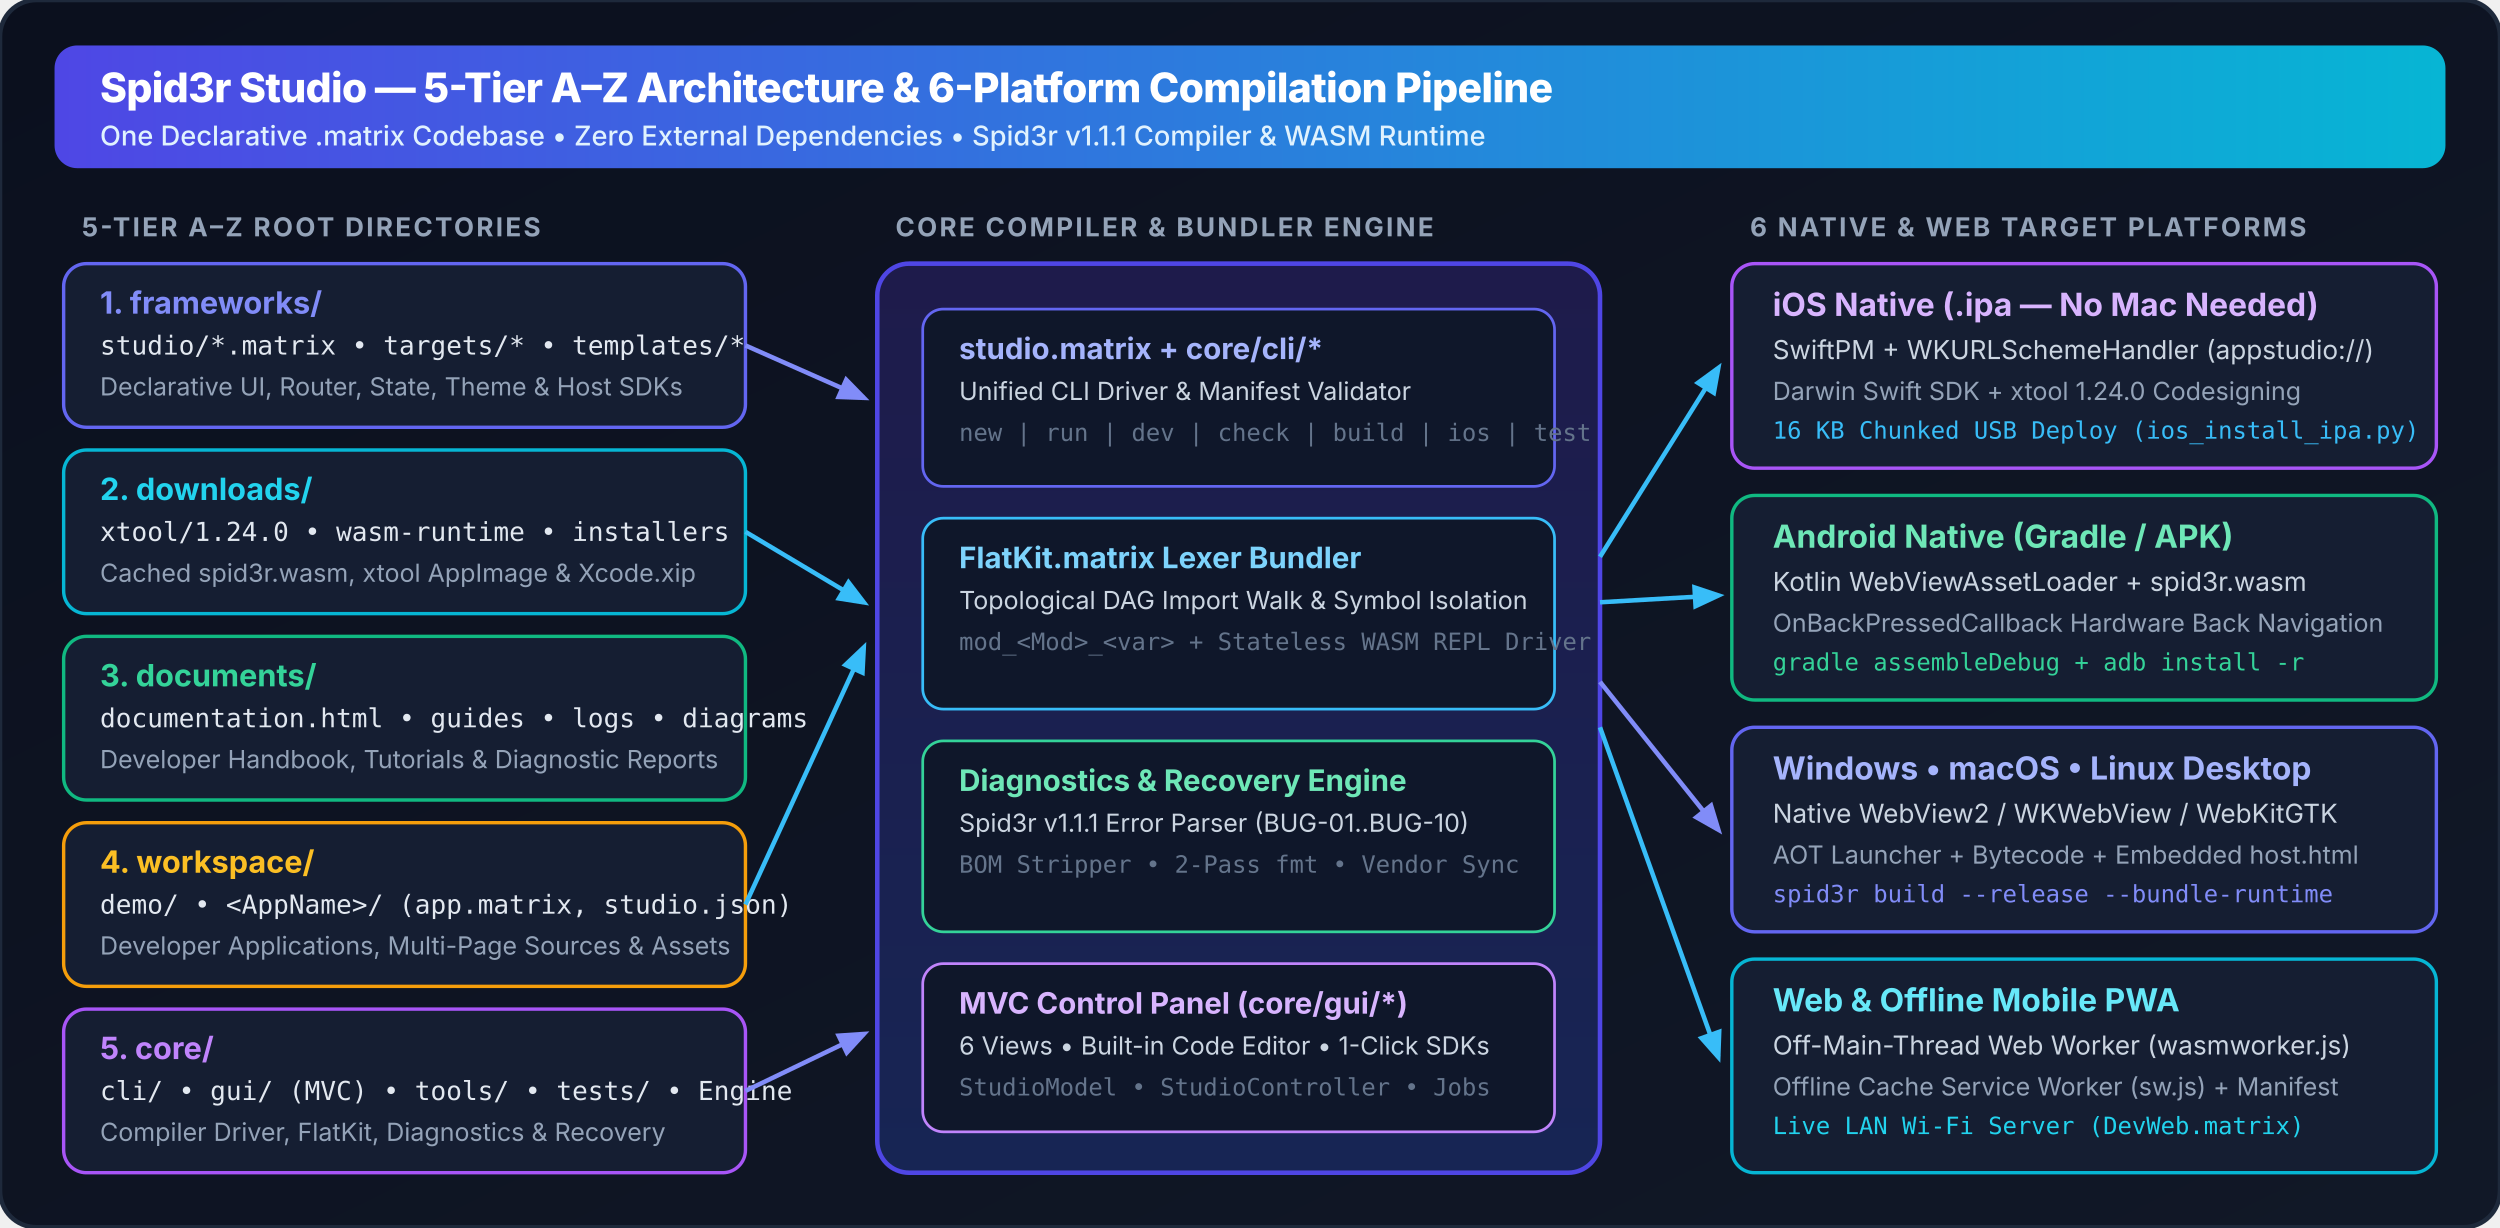
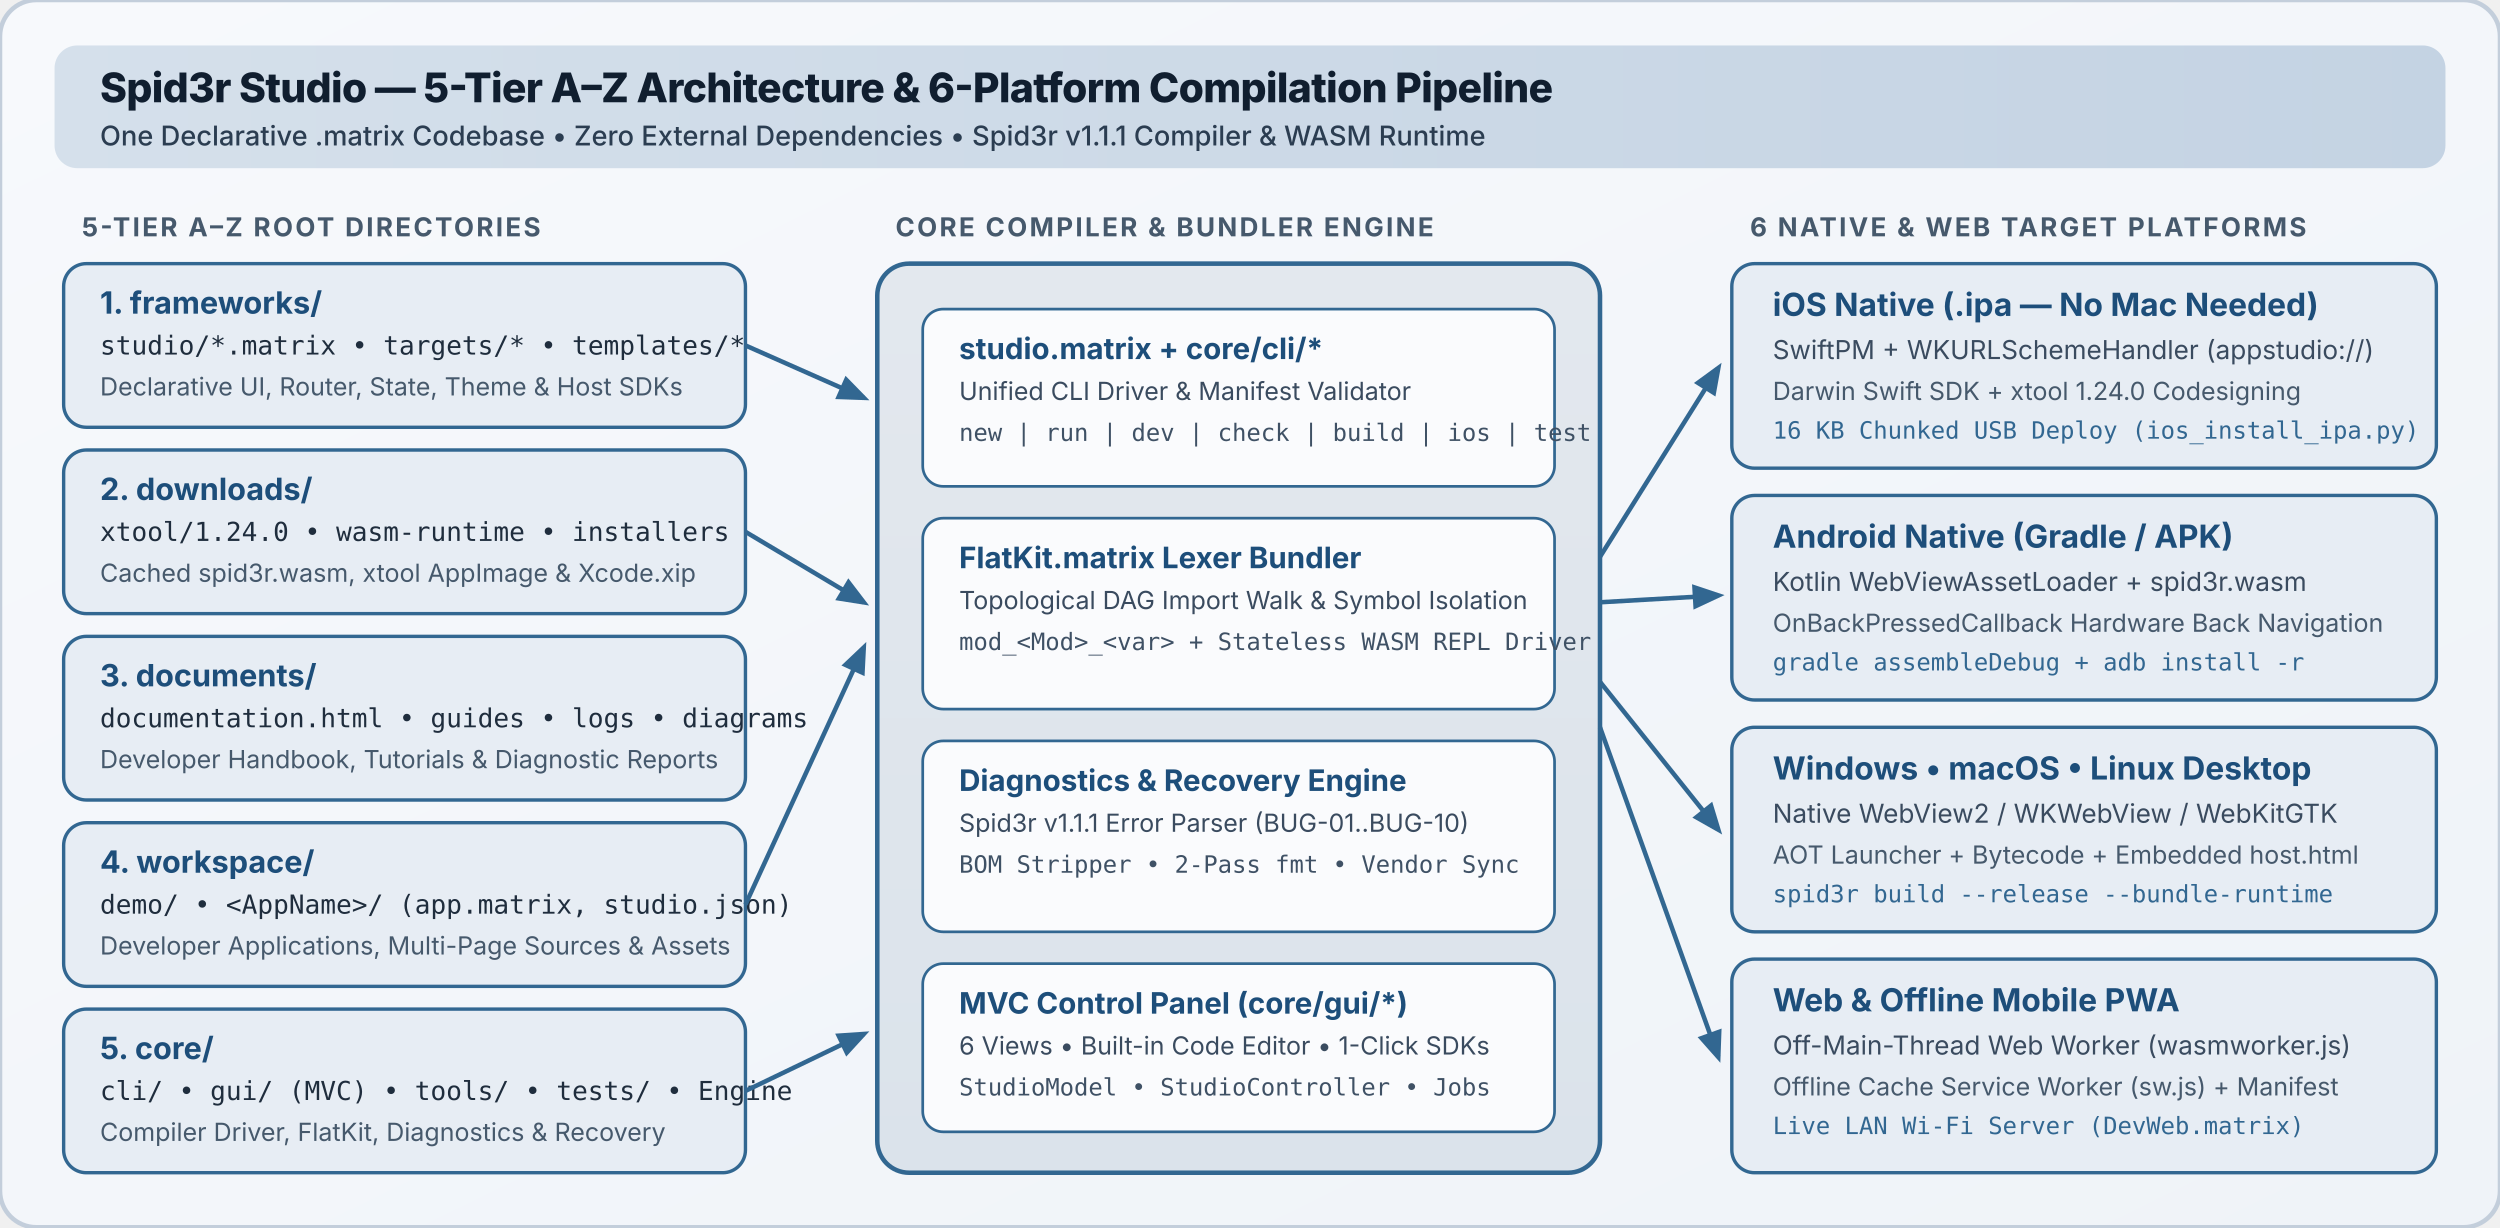
<svg xmlns="http://www.w3.org/2000/svg" viewBox="0 0 1100 540" width="100%" height="100%" font-family="-apple-system, BlinkMacSystemFont, 'Segoe UI', Inter, Roboto, sans-serif">
  <defs>
    <linearGradient id="bgGrad" x1="0" y1="0" x2="1" y2="1">
-       <stop offset="0%" stop-color="#0b101e" />
-       <stop offset="100%" stop-color="#111827" />
+       <stop offset="0%" stop-color="#f7f9fc" />
+       <stop offset="100%" stop-color="#eff3f8" />
    </linearGradient>
    <linearGradient id="headGrad" x1="0" y1="0" x2="1" y2="0">
-       <stop offset="0%" stop-color="#4f46e5" />
-       <stop offset="100%" stop-color="#06b6d4" />
+       <stop offset="0%" stop-color="#d5e0eb" />
+       <stop offset="100%" stop-color="#c4d3e3" />
    </linearGradient>
    <linearGradient id="coreGrad" x1="0" y1="0" x2="0" y2="1">
-       <stop offset="0%" stop-color="#1e1b4b" />
-       <stop offset="100%" stop-color="#172554" />
+       <stop offset="0%" stop-color="#e3e8ee" />
+       <stop offset="100%" stop-color="#dbe3eb" />
    </linearGradient>
    <marker id="arrow" viewBox="0 0 10 10" refX="8" refY="5" markerWidth="7" markerHeight="7" orient="auto-start-reverse">
-       <path d="M 0 1 L 10 5 L 0 9 z" fill="#38bdf8" />
+       <path d="M 0 1 L 10 5 L 0 9 z" fill="#326791" />
    </marker>
    <marker id="arrowIndigo" viewBox="0 0 10 10" refX="8" refY="5" markerWidth="7" markerHeight="7" orient="auto-start-reverse">
-       <path d="M 0 1 L 10 5 L 0 9 z" fill="#818cf8" />
+       <path d="M 0 1 L 10 5 L 0 9 z" fill="#326791" />
    </marker>
  </defs>
-   <rect width="1100" height="540" rx="16" fill="url(#bgGrad)" stroke="#1e293b" stroke-width="2" />
+   <rect width="1100" height="540" rx="16" fill="url(#bgGrad)" stroke="#c3cedb" stroke-width="2" />
  <rect x="24" y="20" width="1052" height="54" rx="10" fill="url(#headGrad)" />
-   <text x="44" y="45" fill="#ffffff" font-size="18" font-weight="800" letter-spacing="-0.3">Spid3r Studio — 5-Tier A–Z Architecture &amp; 6-Platform Compilation Pipeline</text>
-   <text x="44" y="64" fill="#e0f2fe" font-size="12" font-weight="500">One Declarative .matrix Codebase  •  Zero External Dependencies  •  Spid3r v1.1.1 Compiler &amp; WASM Runtime</text>
-   <text x="36" y="104" fill="#94a3b8" font-size="11.5" font-weight="700" letter-spacing="1">5-TIER A–Z ROOT DIRECTORIES</text>
-   <rect x="28" y="116" width="300" height="72" rx="10" fill="#151e32" stroke="#6366f1" stroke-width="1.5" />
-   <text x="44" y="138" fill="#818cf8" font-size="13.5" font-weight="700">1. frameworks/</text>
-   <text x="44" y="156" fill="#e2e8f0" font-size="11.5" font-family="ui-monospace, Consolas, monospace">studio/*.matrix • targets/* • templates/*</text>
-   <text x="44" y="174" fill="#94a3b8" font-size="11">Declarative UI, Router, State, Theme &amp; Host SDKs</text>
-   <rect x="28" y="198" width="300" height="72" rx="10" fill="#151e32" stroke="#06b6d4" stroke-width="1.5" />
-   <text x="44" y="220" fill="#22d3ee" font-size="13.5" font-weight="700">2. downloads/</text>
-   <text x="44" y="238" fill="#e2e8f0" font-size="11.5" font-family="ui-monospace, Consolas, monospace">xtool/1.24.0 • wasm-runtime • installers</text>
-   <text x="44" y="256" fill="#94a3b8" font-size="11">Cached spid3r.wasm, xtool AppImage &amp; Xcode.xip</text>
-   <rect x="28" y="280" width="300" height="72" rx="10" fill="#151e32" stroke="#10b981" stroke-width="1.5" />
-   <text x="44" y="302" fill="#34d399" font-size="13.5" font-weight="700">3. documents/</text>
-   <text x="44" y="320" fill="#e2e8f0" font-size="11.5" font-family="ui-monospace, Consolas, monospace">documentation.html • guides • logs • diagrams</text>
-   <text x="44" y="338" fill="#94a3b8" font-size="11">Developer Handbook, Tutorials &amp; Diagnostic Reports</text>
-   <rect x="28" y="362" width="300" height="72" rx="10" fill="#151e32" stroke="#f59e0b" stroke-width="1.5" />
-   <text x="44" y="384" fill="#fbbf24" font-size="13.5" font-weight="700">4. workspace/</text>
-   <text x="44" y="402" fill="#e2e8f0" font-size="11.5" font-family="ui-monospace, Consolas, monospace">demo/ • &lt;AppName&gt;/ (app.matrix, studio.json)</text>
-   <text x="44" y="420" fill="#94a3b8" font-size="11">Developer Applications, Multi-Page Sources &amp; Assets</text>
-   <rect x="28" y="444" width="300" height="72" rx="10" fill="#151e32" stroke="#a855f7" stroke-width="1.5" />
-   <text x="44" y="466" fill="#c084fc" font-size="13.5" font-weight="700">5. core/</text>
-   <text x="44" y="484" fill="#e2e8f0" font-size="11.5" font-family="ui-monospace, Consolas, monospace">cli/ • gui/ (MVC) • tools/ • tests/ • Engine</text>
-   <text x="44" y="502" fill="#94a3b8" font-size="11">Compiler Driver, FlatKit, Diagnostics &amp; Recovery</text>
-   <text x="394" y="104" fill="#94a3b8" font-size="11.5" font-weight="700" letter-spacing="1">CORE COMPILER &amp; BUNDLER ENGINE</text>
-   <rect x="386" y="116" width="318" height="400" rx="14" fill="url(#coreGrad)" stroke="#4f46e5" stroke-width="2" />
-   <rect x="406" y="136" width="278" height="78" rx="9" fill="#0f172a" stroke="#6366f1" stroke-width="1.2" />
-   <text x="422" y="158" fill="#a5b4fc" font-size="13" font-weight="700">studio.matrix + core/cli/*</text>
-   <text x="422" y="176" fill="#cbd5e1" font-size="11">Unified CLI Driver &amp; Manifest Validator</text>
-   <text x="422" y="194" fill="#64748b" font-size="10.5" font-family="ui-monospace, Consolas, monospace">new | run | dev | check | build | ios | test</text>
-   <rect x="406" y="228" width="278" height="84" rx="9" fill="#0f172a" stroke="#38bdf8" stroke-width="1.2" />
-   <text x="422" y="250" fill="#7dd3fc" font-size="13" font-weight="700">FlatKit.matrix Lexer Bundler</text>
-   <text x="422" y="268" fill="#cbd5e1" font-size="11">Topological DAG Import Walk &amp; Symbol Isolation</text>
-   <text x="422" y="286" fill="#64748b" font-size="10.5" font-family="ui-monospace, Consolas, monospace">mod_&lt;Mod&gt;_&lt;var&gt; + Stateless WASM REPL Driver</text>
-   <rect x="406" y="326" width="278" height="84" rx="9" fill="#0f172a" stroke="#34d399" stroke-width="1.2" />
-   <text x="422" y="348" fill="#6ee7b7" font-size="13" font-weight="700">Diagnostics &amp; Recovery Engine</text>
-   <text x="422" y="366" fill="#cbd5e1" font-size="11">Spid3r v1.1.1 Error Parser (BUG-01..BUG-10)</text>
-   <text x="422" y="384" fill="#64748b" font-size="10.5" font-family="ui-monospace, Consolas, monospace">BOM Stripper • 2-Pass fmt • Vendor Sync</text>
-   <rect x="406" y="424" width="278" height="74" rx="9" fill="#0f172a" stroke="#c084fc" stroke-width="1.2" />
-   <text x="422" y="446" fill="#d8b4fe" font-size="13" font-weight="700">MVC Control Panel (core/gui/*)</text>
-   <text x="422" y="464" fill="#cbd5e1" font-size="11">6 Views • Built-in Code Editor • 1-Click SDKs</text>
-   <text x="422" y="482" fill="#64748b" font-size="10.5" font-family="ui-monospace, Consolas, monospace">StudioModel • StudioController • Jobs</text>
-   <line x1="328" y1="152" x2="380" y2="175" stroke="#818cf8" stroke-width="2" marker-end="url(#arrowIndigo)" />
-   <line x1="328" y1="234" x2="380" y2="265" stroke="#38bdf8" stroke-width="2" marker-end="url(#arrow)" />
-   <line x1="328" y1="398" x2="380" y2="285" stroke="#38bdf8" stroke-width="2" marker-end="url(#arrow)" />
-   <line x1="328" y1="480" x2="380" y2="455" stroke="#818cf8" stroke-width="2" marker-end="url(#arrowIndigo)" />
-   <text x="770" y="104" fill="#94a3b8" font-size="11.5" font-weight="700" letter-spacing="1">6 NATIVE &amp; WEB TARGET PLATFORMS</text>
-   <rect x="762" y="116" width="310" height="90" rx="10" fill="#151e32" stroke="#a855f7" stroke-width="1.5" />
-   <text x="780" y="139" fill="#d8b4fe" font-size="14" font-weight="700">iOS Native (.ipa — No Mac Needed)</text>
-   <text x="780" y="158" fill="#cbd5e1" font-size="11.5">SwiftPM + WKURLSchemeHandler (appstudio://)</text>
-   <text x="780" y="176" fill="#94a3b8" font-size="11">Darwin Swift SDK + xtool 1.24.0 Codesigning</text>
-   <text x="780" y="193" fill="#38bdf8" font-size="10.5" font-family="ui-monospace, Consolas, monospace">16 KB Chunked USB Deploy (ios_install_ipa.py)</text>
-   <rect x="762" y="218" width="310" height="90" rx="10" fill="#151e32" stroke="#10b981" stroke-width="1.5" />
-   <text x="780" y="241" fill="#6ee7b7" font-size="14" font-weight="700">Android Native (Gradle / APK)</text>
-   <text x="780" y="260" fill="#cbd5e1" font-size="11.5">Kotlin WebViewAssetLoader + spid3r.wasm</text>
-   <text x="780" y="278" fill="#94a3b8" font-size="11">OnBackPressedCallback Hardware Back Navigation</text>
-   <text x="780" y="295" fill="#34d399" font-size="10.5" font-family="ui-monospace, Consolas, monospace">gradle assembleDebug + adb install -r</text>
-   <rect x="762" y="320" width="310" height="90" rx="10" fill="#151e32" stroke="#6366f1" stroke-width="1.5" />
-   <text x="780" y="343" fill="#a5b4fc" font-size="14" font-weight="700">Windows • macOS • Linux Desktop</text>
-   <text x="780" y="362" fill="#cbd5e1" font-size="11.5">Native WebView2 / WKWebView / WebKitGTK</text>
-   <text x="780" y="380" fill="#94a3b8" font-size="11">AOT Launcher + Bytecode + Embedded host.html</text>
-   <text x="780" y="397" fill="#818cf8" font-size="10.5" font-family="ui-monospace, Consolas, monospace">spid3r build --release --bundle-runtime</text>
-   <rect x="762" y="422" width="310" height="94" rx="10" fill="#151e32" stroke="#06b6d4" stroke-width="1.5" />
-   <text x="780" y="445" fill="#67e8f9" font-size="14" font-weight="700">Web &amp; Offline Mobile PWA</text>
-   <text x="780" y="464" fill="#cbd5e1" font-size="11.5">Off-Main-Thread Web Worker (wasmworker.js)</text>
-   <text x="780" y="482" fill="#94a3b8" font-size="11">Offline Cache Service Worker (sw.js) + Manifest</text>
-   <text x="780" y="499" fill="#22d3ee" font-size="10.5" font-family="ui-monospace, Consolas, monospace">Live LAN Wi-Fi Server (DevWeb.matrix)</text>
-   <line x1="704" y1="245" x2="756" y2="162" stroke="#38bdf8" stroke-width="2" marker-end="url(#arrow)" />
-   <line x1="704" y1="265" x2="756" y2="262" stroke="#38bdf8" stroke-width="2" marker-end="url(#arrow)" />
-   <line x1="704" y1="300" x2="756" y2="365" stroke="#818cf8" stroke-width="2" marker-end="url(#arrowIndigo)" />
-   <line x1="704" y1="320" x2="756" y2="465" stroke="#38bdf8" stroke-width="2" marker-end="url(#arrow)" />
+   <text x="44" y="45" fill="#101e2f" font-size="18" font-weight="800" letter-spacing="-0.3">Spid3r Studio — 5-Tier A–Z Architecture &amp; 6-Platform Compilation Pipeline</text>
+   <text x="44" y="64" fill="#2b3d51" font-size="12" font-weight="500">One Declarative .matrix Codebase  •  Zero External Dependencies  •  Spid3r v1.1.1 Compiler &amp; WASM Runtime</text>
+   <text x="36" y="104" fill="#46596c" font-size="11.5" font-weight="700" letter-spacing="1">5-TIER A–Z ROOT DIRECTORIES</text>
+   <rect x="28" y="116" width="300" height="72" rx="10" fill="#e7edf4" stroke="#326791" stroke-width="1.5" />
+   <text x="44" y="138" fill="#1d4e7a" font-size="13.5" font-weight="700">1. frameworks/</text>
+   <text x="44" y="156" fill="#1f2d3d" font-size="11.5" font-family="ui-monospace, Consolas, monospace">studio/*.matrix • targets/* • templates/*</text>
+   <text x="44" y="174" fill="#46596c" font-size="11">Declarative UI, Router, State, Theme &amp; Host SDKs</text>
+   <rect x="28" y="198" width="300" height="72" rx="10" fill="#e7edf4" stroke="#326791" stroke-width="1.5" />
+   <text x="44" y="220" fill="#1d4e7a" font-size="13.5" font-weight="700">2. downloads/</text>
+   <text x="44" y="238" fill="#1f2d3d" font-size="11.5" font-family="ui-monospace, Consolas, monospace">xtool/1.24.0 • wasm-runtime • installers</text>
+   <text x="44" y="256" fill="#46596c" font-size="11">Cached spid3r.wasm, xtool AppImage &amp; Xcode.xip</text>
+   <rect x="28" y="280" width="300" height="72" rx="10" fill="#e7edf4" stroke="#326791" stroke-width="1.5" />
+   <text x="44" y="302" fill="#1d4e7a" font-size="13.5" font-weight="700">3. documents/</text>
+   <text x="44" y="320" fill="#1f2d3d" font-size="11.5" font-family="ui-monospace, Consolas, monospace">documentation.html • guides • logs • diagrams</text>
+   <text x="44" y="338" fill="#46596c" font-size="11">Developer Handbook, Tutorials &amp; Diagnostic Reports</text>
+   <rect x="28" y="362" width="300" height="72" rx="10" fill="#e7edf4" stroke="#326791" stroke-width="1.5" />
+   <text x="44" y="384" fill="#1d4e7a" font-size="13.5" font-weight="700">4. workspace/</text>
+   <text x="44" y="402" fill="#1f2d3d" font-size="11.5" font-family="ui-monospace, Consolas, monospace">demo/ • &lt;AppName&gt;/ (app.matrix, studio.json)</text>
+   <text x="44" y="420" fill="#46596c" font-size="11">Developer Applications, Multi-Page Sources &amp; Assets</text>
+   <rect x="28" y="444" width="300" height="72" rx="10" fill="#e7edf4" stroke="#326791" stroke-width="1.5" />
+   <text x="44" y="466" fill="#1d4e7a" font-size="13.5" font-weight="700">5. core/</text>
+   <text x="44" y="484" fill="#1f2d3d" font-size="11.5" font-family="ui-monospace, Consolas, monospace">cli/ • gui/ (MVC) • tools/ • tests/ • Engine</text>
+   <text x="44" y="502" fill="#46596c" font-size="11">Compiler Driver, FlatKit, Diagnostics &amp; Recovery</text>
+   <text x="394" y="104" fill="#46596c" font-size="11.5" font-weight="700" letter-spacing="1">CORE COMPILER &amp; BUNDLER ENGINE</text>
+   <rect x="386" y="116" width="318" height="400" rx="14" fill="url(#coreGrad)" stroke="#326791" stroke-width="2" />
+   <rect x="406" y="136" width="278" height="78" rx="9" fill="#fafbfd" stroke="#326791" stroke-width="1.2" />
+   <text x="422" y="158" fill="#1d4e7a" font-size="13" font-weight="700">studio.matrix + core/cli/*</text>
+   <text x="422" y="176" fill="#3a4b5f" font-size="11">Unified CLI Driver &amp; Manifest Validator</text>
+   <text x="422" y="194" fill="#3f5165" font-size="10.5" font-family="ui-monospace, Consolas, monospace">new | run | dev | check | build | ios | test</text>
+   <rect x="406" y="228" width="278" height="84" rx="9" fill="#fafbfd" stroke="#326791" stroke-width="1.2" />
+   <text x="422" y="250" fill="#1d4e7a" font-size="13" font-weight="700">FlatKit.matrix Lexer Bundler</text>
+   <text x="422" y="268" fill="#3a4b5f" font-size="11">Topological DAG Import Walk &amp; Symbol Isolation</text>
+   <text x="422" y="286" fill="#3f5165" font-size="10.5" font-family="ui-monospace, Consolas, monospace">mod_&lt;Mod&gt;_&lt;var&gt; + Stateless WASM REPL Driver</text>
+   <rect x="406" y="326" width="278" height="84" rx="9" fill="#fafbfd" stroke="#326791" stroke-width="1.2" />
+   <text x="422" y="348" fill="#1d4e7a" font-size="13" font-weight="700">Diagnostics &amp; Recovery Engine</text>
+   <text x="422" y="366" fill="#3a4b5f" font-size="11">Spid3r v1.1.1 Error Parser (BUG-01..BUG-10)</text>
+   <text x="422" y="384" fill="#3f5165" font-size="10.5" font-family="ui-monospace, Consolas, monospace">BOM Stripper • 2-Pass fmt • Vendor Sync</text>
+   <rect x="406" y="424" width="278" height="74" rx="9" fill="#fafbfd" stroke="#326791" stroke-width="1.2" />
+   <text x="422" y="446" fill="#1d4e7a" font-size="13" font-weight="700">MVC Control Panel (core/gui/*)</text>
+   <text x="422" y="464" fill="#3a4b5f" font-size="11">6 Views • Built-in Code Editor • 1-Click SDKs</text>
+   <text x="422" y="482" fill="#3f5165" font-size="10.5" font-family="ui-monospace, Consolas, monospace">StudioModel • StudioController • Jobs</text>
+   <line x1="328" y1="152" x2="380" y2="175" stroke="#326791" stroke-width="2" marker-end="url(#arrowIndigo)" />
+   <line x1="328" y1="234" x2="380" y2="265" stroke="#326791" stroke-width="2" marker-end="url(#arrow)" />
+   <line x1="328" y1="398" x2="380" y2="285" stroke="#326791" stroke-width="2" marker-end="url(#arrow)" />
+   <line x1="328" y1="480" x2="380" y2="455" stroke="#326791" stroke-width="2" marker-end="url(#arrowIndigo)" />
+   <text x="770" y="104" fill="#46596c" font-size="11.5" font-weight="700" letter-spacing="1">6 NATIVE &amp; WEB TARGET PLATFORMS</text>
+   <rect x="762" y="116" width="310" height="90" rx="10" fill="#e7edf4" stroke="#326791" stroke-width="1.5" />
+   <text x="780" y="139" fill="#1d4e7a" font-size="14" font-weight="700">iOS Native (.ipa — No Mac Needed)</text>
+   <text x="780" y="158" fill="#3a4b5f" font-size="11.5">SwiftPM + WKURLSchemeHandler (appstudio://)</text>
+   <text x="780" y="176" fill="#46596c" font-size="11">Darwin Swift SDK + xtool 1.24.0 Codesigning</text>
+   <text x="780" y="193" fill="#326791" font-size="10.5" font-family="ui-monospace, Consolas, monospace">16 KB Chunked USB Deploy (ios_install_ipa.py)</text>
+   <rect x="762" y="218" width="310" height="90" rx="10" fill="#e7edf4" stroke="#326791" stroke-width="1.5" />
+   <text x="780" y="241" fill="#1d4e7a" font-size="14" font-weight="700">Android Native (Gradle / APK)</text>
+   <text x="780" y="260" fill="#3a4b5f" font-size="11.5">Kotlin WebViewAssetLoader + spid3r.wasm</text>
+   <text x="780" y="278" fill="#46596c" font-size="11">OnBackPressedCallback Hardware Back Navigation</text>
+   <text x="780" y="295" fill="#326791" font-size="10.5" font-family="ui-monospace, Consolas, monospace">gradle assembleDebug + adb install -r</text>
+   <rect x="762" y="320" width="310" height="90" rx="10" fill="#e7edf4" stroke="#326791" stroke-width="1.5" />
+   <text x="780" y="343" fill="#1d4e7a" font-size="14" font-weight="700">Windows • macOS • Linux Desktop</text>
+   <text x="780" y="362" fill="#3a4b5f" font-size="11.5">Native WebView2 / WKWebView / WebKitGTK</text>
+   <text x="780" y="380" fill="#46596c" font-size="11">AOT Launcher + Bytecode + Embedded host.html</text>
+   <text x="780" y="397" fill="#326791" font-size="10.5" font-family="ui-monospace, Consolas, monospace">spid3r build --release --bundle-runtime</text>
+   <rect x="762" y="422" width="310" height="94" rx="10" fill="#e7edf4" stroke="#326791" stroke-width="1.5" />
+   <text x="780" y="445" fill="#1d4e7a" font-size="14" font-weight="700">Web &amp; Offline Mobile PWA</text>
+   <text x="780" y="464" fill="#3a4b5f" font-size="11.5">Off-Main-Thread Web Worker (wasmworker.js)</text>
+   <text x="780" y="482" fill="#46596c" font-size="11">Offline Cache Service Worker (sw.js) + Manifest</text>
+   <text x="780" y="499" fill="#326791" font-size="10.5" font-family="ui-monospace, Consolas, monospace">Live LAN Wi-Fi Server (DevWeb.matrix)</text>
+   <line x1="704" y1="245" x2="756" y2="162" stroke="#326791" stroke-width="2" marker-end="url(#arrow)" />
+   <line x1="704" y1="265" x2="756" y2="262" stroke="#326791" stroke-width="2" marker-end="url(#arrow)" />
+   <line x1="704" y1="300" x2="756" y2="365" stroke="#326791" stroke-width="2" marker-end="url(#arrowIndigo)" />
+   <line x1="704" y1="320" x2="756" y2="465" stroke="#326791" stroke-width="2" marker-end="url(#arrow)" />
</svg>
